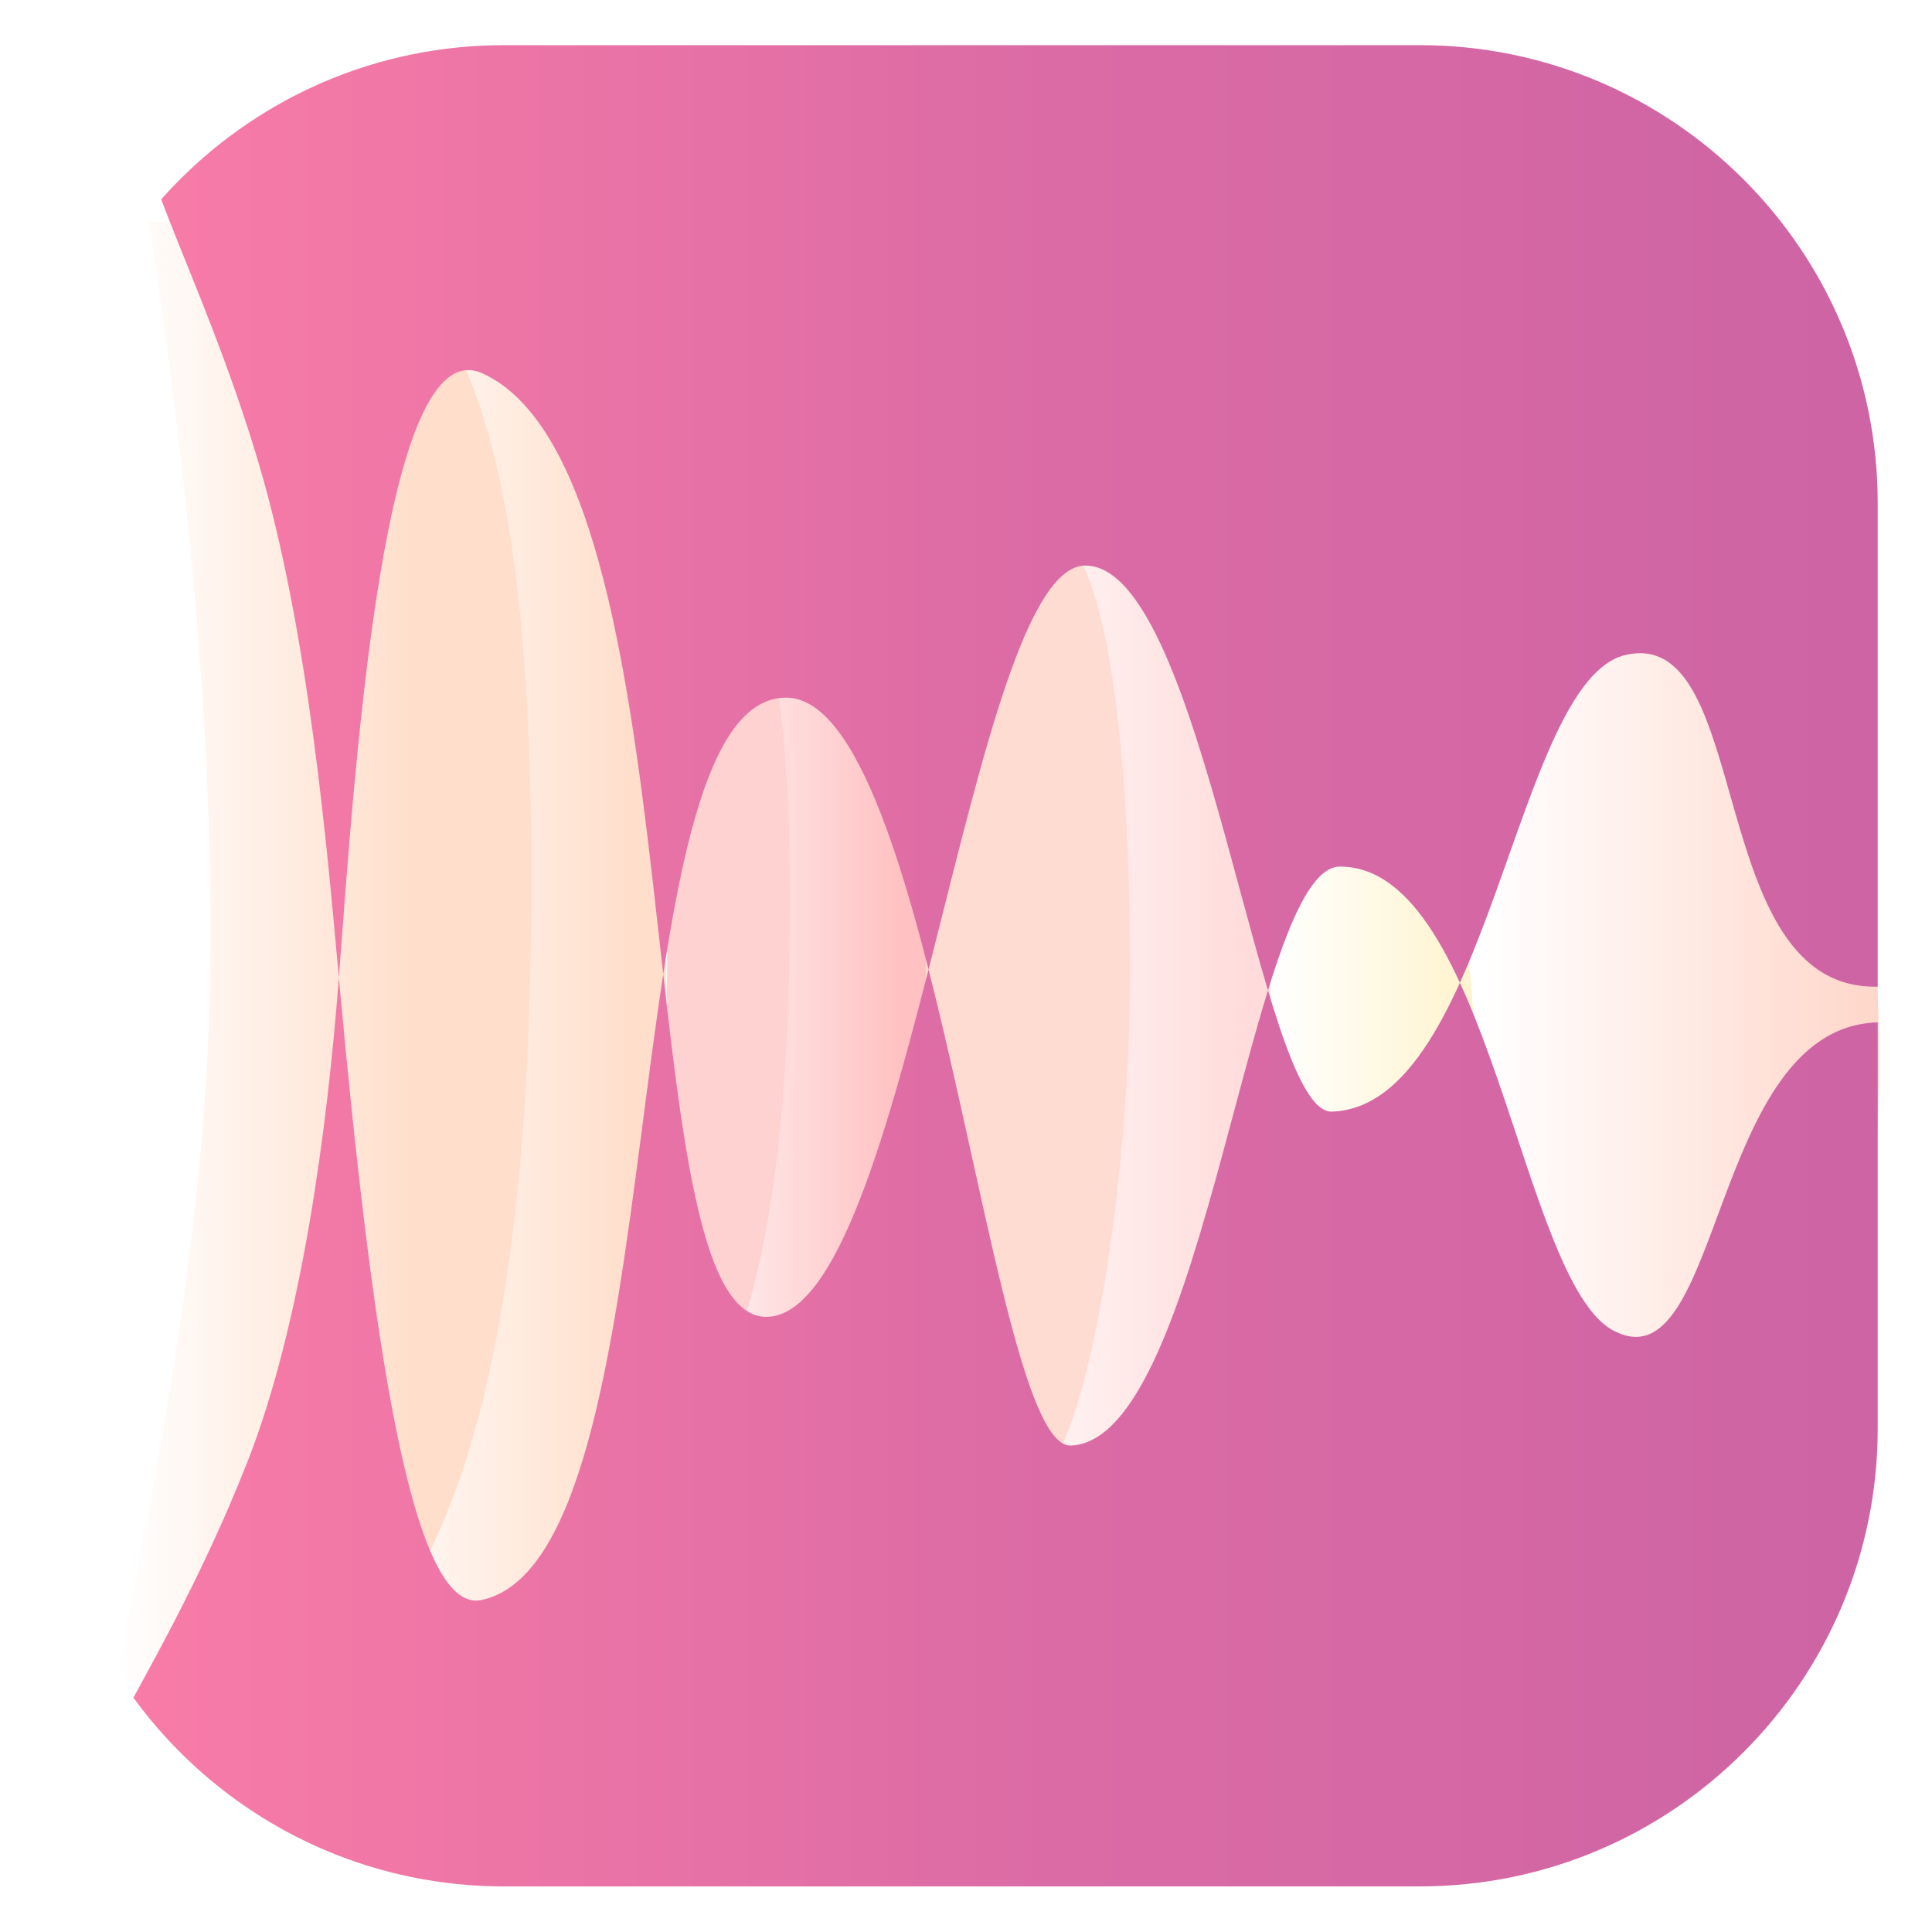
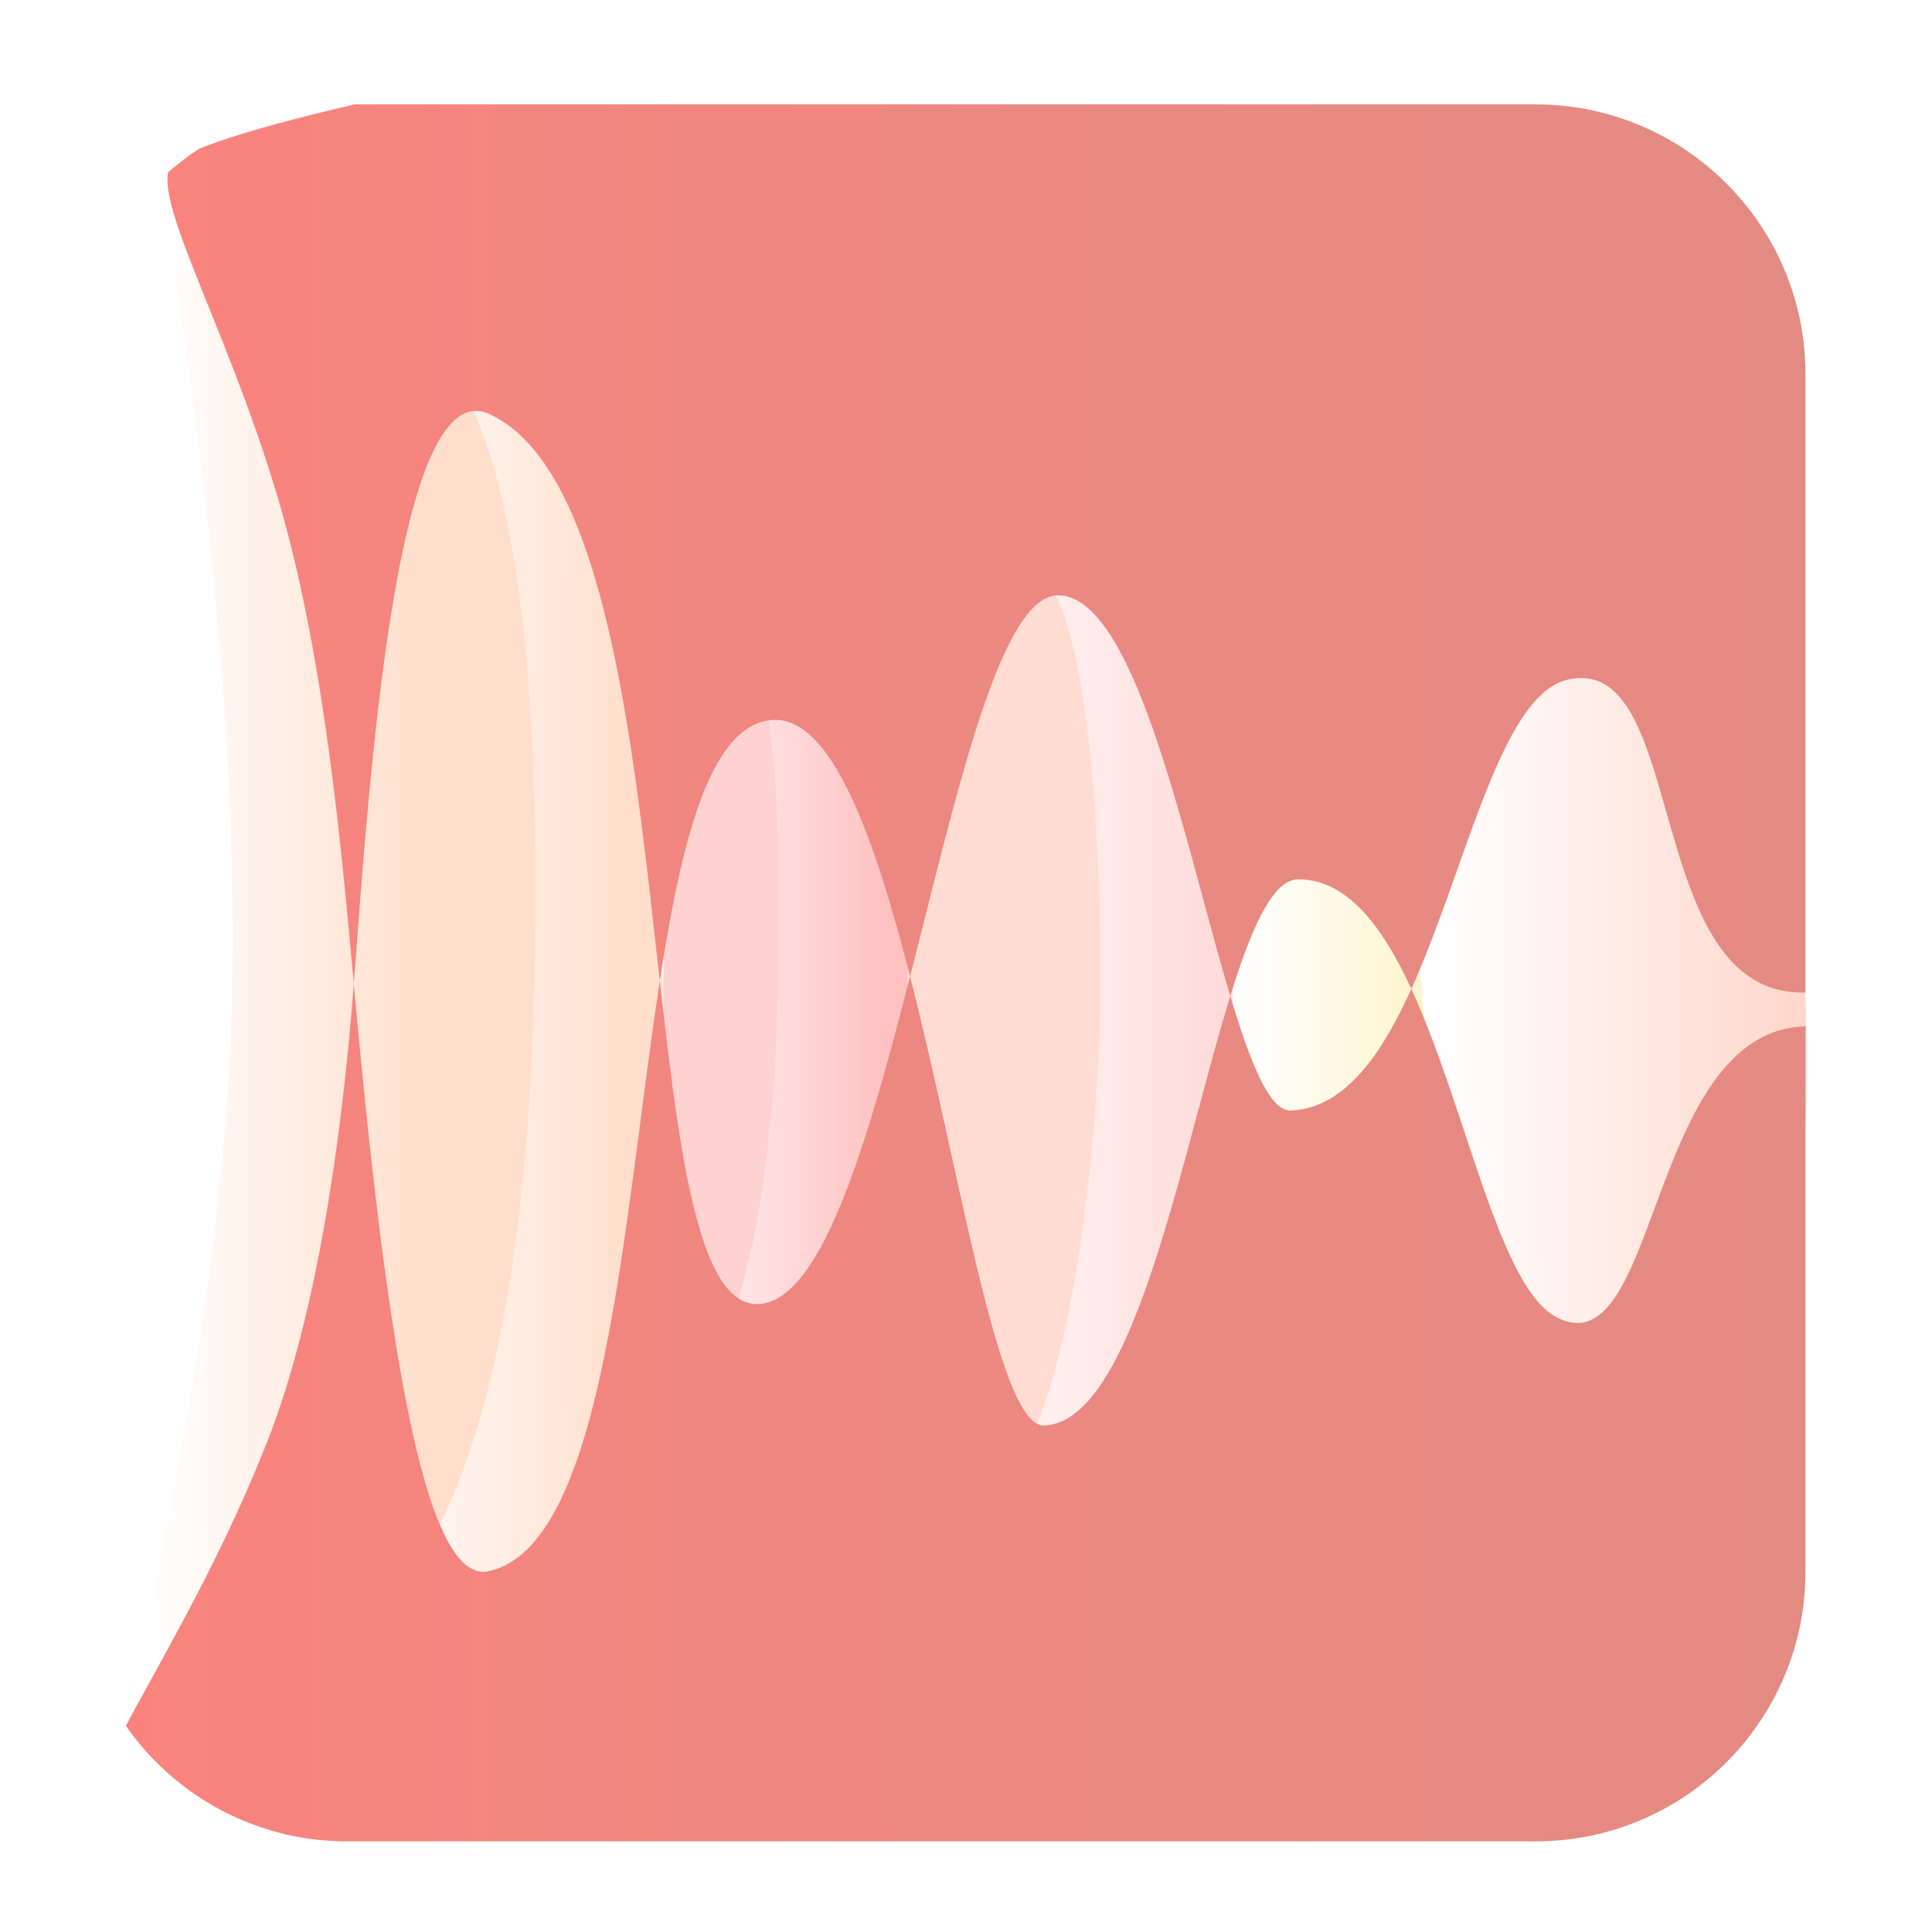
<svg xmlns="http://www.w3.org/2000/svg" width="100%" height="100%" viewBox="0 0 2250 2250" version="1.1" xml:space="preserve" style="fill-rule:evenodd;clip-rule:evenodd;stroke-linejoin:round;stroke-miterlimit:2;">
-   <path d="M385.445,961.844c2.164,-135.013 9.731,-156.876 25.969,-291.787c26.966,-224.047 142.776,-301.296 148.468,-304.263c255.341,0.172 198.945,433.129 214.244,721.631c21.433,404.168 -130.385,1167.66 -321.22,721.184c-13.676,-31.996 -49.68,-475.142 -52.557,-491.433" style="fill:url(#_Linear1);" />
-   <path d="M140.251,1947.62c1.009,-62.957 97.572,-426.44 104.434,-804.735c7.855,-432.979 -73.772,-883.054 -70.733,-884.637c255.34,0.172 462.753,-34.209 443.668,873.648c-23.203,1103.77 -474.442,832.015 -477.369,815.724Z" style="fill:url(#_Linear2);" />
-   <path d="M775.506,989.889c1.927,-135.013 -30.715,-86.431 -1.177,-218.204c33.23,-148.241 115.493,-171.679 120.562,-174.646c80.281,77.464 124.235,135.593 174.373,420.761c69.812,397.07 -107.891,1028.85 -277.82,582.376c-12.178,-31.995 -11.534,-246.599 -14.096,-262.89" style="fill:url(#_Linear3);" />
-   <path d="M1086.28,979.602c2.299,-135.014 3.594,-81.32 38.847,-213.093c39.66,-148.241 137.839,-171.679 143.888,-174.646c95.814,77.464 134.971,133.691 194.81,418.859c83.319,397.07 -115.464,1030.76 -318.271,584.278c-14.534,-31.995 -40.378,-243.775 -43.435,-260.066" style="fill:url(#_Linear4);" />
-   <path d="M771.83,1677.29c0.724,-135.013 9.109,-830.082 7.29,-1048.07c85.396,0.172 152.991,61.297 138.995,531.683c-14.334,481.759 -145.306,532.682 -146.285,516.391Z" style="fill:#ffd2d2;" />
-   <path d="M1070.87,1694.51c1.297,-135.014 12.941,-836.743 9.682,-1054.74c81.323,10.105 135.487,-51.459 173.79,6.828c38.359,58.374 60.798,236.766 61.915,471.91c1.041,218.924 -36.918,501.459 -92.094,589.964c-66.414,106.531 -152.335,-5.068 -153.293,-13.966Z" style="fill:#ffdcd2;" />
-   <path d="M1474.08,995.761c1.744,-135.013 2.726,-81.319 29.465,-213.092c30.082,-148.241 104.55,-171.679 109.138,-174.646c72.674,77.464 40.994,132.485 86.381,417.653c63.196,397.07 -26.198,1031.96 -180.026,585.484c-11.023,-31.995 -30.626,-243.775 -32.945,-260.066" style="fill:url(#_Linear5);" />
-   <path d="M1718.71,983.137c3.309,-135.013 5.172,-81.32 55.907,-213.093c57.076,-148.24 198.371,-171.679 207.077,-174.646c137.89,77.464 198.818,281.106 205.658,578.915c10.207,444.457 -91.468,870.701 -383.338,424.222c-20.916,-31.995 -58.11,-243.775 -62.51,-260.066" style="fill:url(#_Linear6);" />
+   <path d="M403.34,979.355c2.041,-127.368 9.18,-147.993 24.498,-275.264c25.439,-211.36 134.691,-284.234 140.061,-287.033c240.881,0.163 187.679,408.602 202.112,680.767c20.219,381.281 -123.002,1101.54 -303.03,680.344c-12.902,-30.183 -46.867,-448.235 -49.581,-463.604" style="fill:url(#_Linear1);" />
+   <path d="M172.031,1909.31c0.951,-59.391 92.046,-402.291 98.52,-759.164c7.41,-408.461 -69.594,-833.049 -66.728,-834.542c240.881,0.162 436.548,-32.271 418.544,824.175c-21.889,1041.27 -447.575,784.9 -450.336,769.531Z" style="fill:url(#_Linear2);" />
+   <path d="M771.313,1005.81c1.817,-127.368 -28.977,-81.537 -1.111,-205.848c31.348,-139.846 108.953,-161.957 113.735,-164.756c75.734,73.077 117.2,127.914 164.498,396.934c65.859,374.585 -101.781,970.593 -262.087,549.398c-11.488,-30.184 -10.881,-232.635 -13.298,-248.003" style="fill:url(#_Linear3);" />
+   <path d="M1064.49,996.107c2.169,-127.368 3.39,-76.715 36.648,-201.025c37.413,-139.847 130.033,-161.958 135.739,-164.757c90.389,73.077 127.328,126.12 183.778,395.14c78.601,374.585 -108.925,972.387 -300.248,551.192c-13.71,-30.184 -38.091,-229.971 -40.975,-245.339" style="fill:url(#_Linear4);" />
+   <path d="M767.845,1654.29c0.682,-127.367 8.593,-783.075 6.877,-988.723c80.56,0.162 144.327,57.825 131.124,501.574c-13.522,454.479 -137.078,502.518 -138.001,487.149Z" style="fill:#ffd2d2;" />
+   <path d="M1049.95,1670.54c1.223,-127.368 12.208,-789.36 9.133,-995.008c76.719,9.532 127.815,-48.546 163.949,6.441c36.187,55.068 57.356,223.358 58.41,445.187c0.981,206.527 -34.829,473.063 -86.88,556.556c-62.653,100.498 -143.708,-4.782 -144.612,-13.176Z" style="fill:#ffdcd2;" />
+   <path d="M1430.33,1011.35c1.645,-127.368 2.571,-76.715 27.797,-201.026c28.377,-139.846 98.628,-161.957 102.957,-164.756c68.559,73.077 38.672,124.982 81.489,394.003c59.618,374.584 -24.714,973.524 -169.831,552.329c-10.399,-30.184 -28.892,-229.971 -31.079,-245.34" style="fill:url(#_Linear5);" />
+   <path d="M1661.1,999.442c3.122,-127.368 4.879,-76.715 52.741,-201.025c53.844,-139.847 187.138,-161.958 195.351,-164.757c130.082,73.077 187.559,265.187 194.011,546.132c9.63,419.289 -86.287,821.395 -361.63,400.2c-19.731,-30.184 -54.819,-229.971 -58.969,-245.339" style="fill:url(#_Linear6);" />
  <clipPath id="_clip7">
-     <path d="M1984.79,-153.46c-312.535,-28.524 -1675.37,182.827 -1810.78,275.833c-40.906,28.095 60.663,192.136 127.329,417.395c58.37,197.225 79.604,448.768 93.294,598.68c38.028,416.446 83.942,742.263 166.014,724.958c232.31,-48.983 146.245,-1047.78 353.924,-1050.95c172.49,-2.633 237.451,873.962 332.233,871.009c157.916,-4.92 209.168,-674.036 313.621,-674.227c174.211,-0.319 210.142,482.311 318.283,540.193c127.356,68.166 112.026,-351.035 306.46,-358.711c141.772,-5.597 100.547,-43.617 0.84,-41.682c-202.391,3.928 -142.311,-422.16 -293.35,-386.128c-128.803,30.727 -158.086,525.649 -341.646,531.671c-83.751,2.747 -148.325,-634.044 -286.463,-635.95c-135.338,-1.866 -206.023,873.755 -371.946,874.962c-166.371,1.211 -75.902,-982.719 -330.764,-1098.8c-115.093,-52.418 -147.946,450.076 -167.206,703.65c-13.246,174.385 -43.016,402.941 -106.85,564.987c-107.263,272.29 -257.372,441.642 -197.516,470.104c212.395,100.996 1693.28,59.811 1989.87,19.534c96.942,-13.165 216.847,-914.539 215.259,-1088.79c-1.554,-170.544 -195.338,-1247.22 -310.604,-1257.74Z" />
+     <path d="M1912.12,-72.792c-294.836,-26.909 -1580.49,172.474 -1708.24,260.213c-38.589,26.505 57.228,181.256 120.119,393.759c55.064,186.057 75.095,423.355 88.01,564.778c35.875,392.864 79.189,700.231 156.614,683.906c219.154,-46.209 137.963,-988.448 333.881,-991.438c162.723,-2.483 224.005,824.472 313.42,821.686c148.974,-4.641 197.323,-635.867 295.861,-636.047c164.346,-0.301 198.242,454.999 300.26,509.603c120.143,64.306 105.681,-331.157 289.105,-338.398c133.744,-5.28 94.854,-41.147 0.793,-39.321c-190.93,3.705 -134.253,-398.255 -276.738,-364.263c-121.51,28.987 -149.135,495.883 -322.299,501.563c-79.01,2.592 -139.926,-598.139 -270.242,-599.937c-127.674,-1.761 -194.356,824.276 -350.884,825.415c-156.949,1.143 -71.603,-927.07 -312.034,-1036.57c-108.574,-49.449 -139.567,424.589 -157.737,663.804c-12.496,164.511 -40.58,380.124 -100.799,532.993c-101.189,256.871 -242.797,416.633 -186.331,443.483c200.367,95.277 1597.39,56.424 1877.18,18.428c30.037,-4.079 114.714,-57.186 144.596,-188.054c61.099,-267.579 59.48,-728.688 58.474,-839.082c-0.759,-83.248 27.806,-486.225 -34.674,-769.448c-58.269,-264.135 -205.868,-412.28 -258.342,-417.07Z" />
  </clipPath>
  <g clip-path="url(#_clip7)">
-     <path d="M2186.77,585.936l0,1077.61c0,294.362 -238.984,533.347 -533.346,533.347l-1066.69,-0c-294.362,-0 -533.347,-238.985 -533.347,-533.347l-0,-1077.61c-0,-294.362 238.985,-533.347 533.347,-533.347l1066.69,0c294.362,0 533.346,238.985 533.346,533.347Z" style="fill:url(#_Linear8);" />
+     <path d="M2102.66,435.82l0,1394.42c0,173.428 -140.802,314.23 -314.23,314.23l-1384.12,0c-173.428,0 -314.23,-140.802 -314.23,-314.23l-0,-1394.42c-0,-173.429 140.802,-314.231 314.23,-314.231l1384.12,0c173.428,0 314.23,140.802 314.23,314.231Z" style="fill:url(#_Linear8);" />
  </g>
  <defs>
-     <linearGradient id="_Linear1" x1="0" y1="0" x2="1" y2="0" gradientUnits="userSpaceOnUse" gradientTransform="matrix(340.336,0,0,1036.22,390.791,1167.22)">
+     <linearGradient id="_Linear1" x1="0" y1="0" x2="1" y2="0" gradientUnits="userSpaceOnUse" gradientTransform="matrix(321.064,0,0,977.537,408.383,1173.1)">
      <stop offset="0" style="stop-color:#fff;stop-opacity:1" />
      <stop offset="1" style="stop-color:#ffdfcc;stop-opacity:1" />
    </linearGradient>
-     <linearGradient id="_Linear2" x1="0" y1="0" x2="1" y2="0" gradientUnits="userSpaceOnUse" gradientTransform="matrix(340.336,0,0,1036.22,136.715,1141.32)">
+     <linearGradient id="_Linear2" x1="0" y1="0" x2="1" y2="0" gradientUnits="userSpaceOnUse" gradientTransform="matrix(321.064,0,0,977.537,168.695,1148.67)">
      <stop offset="0" style="stop-color:#fff;stop-opacity:1" />
      <stop offset="1" style="stop-color:#ffdfcc;stop-opacity:1" />
    </linearGradient>
-     <linearGradient id="_Linear3" x1="0" y1="0" x2="1" y2="0" gradientUnits="userSpaceOnUse" gradientTransform="matrix(303.052,0,0,1036.22,746.54,1190.15)">
+     <linearGradient id="_Linear3" x1="0" y1="0" x2="1" y2="0" gradientUnits="userSpaceOnUse" gradientTransform="matrix(285.891,0,0,977.537,743.986,1194.73)">
      <stop offset="0" style="stop-color:#fff;stop-opacity:1" />
      <stop offset="1" style="stop-color:#ffc1c2;stop-opacity:1" />
    </linearGradient>
-     <linearGradient id="_Linear4" x1="0" y1="0" x2="1" y2="0" gradientUnits="userSpaceOnUse" gradientTransform="matrix(361.687,0,0,1036.22,1091.96,1184.97)">
+     <linearGradient id="_Linear4" x1="0" y1="0" x2="1" y2="0" gradientUnits="userSpaceOnUse" gradientTransform="matrix(341.206,0,0,977.537,1069.85,1189.85)">
      <stop offset="0" style="stop-color:#fff;stop-opacity:1" />
      <stop offset="1" style="stop-color:#ffdcdb;stop-opacity:1" />
    </linearGradient>
-     <linearGradient id="_Linear5" x1="0" y1="0" x2="1" y2="0" gradientUnits="userSpaceOnUse" gradientTransform="matrix(274.337,0,0,1036.22,1478.39,1201.13)">
+     <linearGradient id="_Linear5" x1="0" y1="0" x2="1" y2="0" gradientUnits="userSpaceOnUse" gradientTransform="matrix(258.802,0,0,977.537,1434.39,1205.09)">
      <stop offset="0" style="stop-color:#fff;stop-opacity:1" />
      <stop offset="1" style="stop-color:#fff2c6;stop-opacity:1" />
    </linearGradient>
-     <linearGradient id="_Linear6" x1="0" y1="0" x2="1" y2="0" gradientUnits="userSpaceOnUse" gradientTransform="matrix(520.523,0,0,1036.22,1726.88,1188.51)">
+     <linearGradient id="_Linear6" x1="0" y1="0" x2="1" y2="0" gradientUnits="userSpaceOnUse" gradientTransform="matrix(491.047,0,0,977.537,1668.82,1193.18)">
      <stop offset="0" style="stop-color:#fff;stop-opacity:1" />
      <stop offset="1" style="stop-color:#ffd1c3;stop-opacity:1" />
    </linearGradient>
-     <linearGradient id="_Linear8" x1="0" y1="0" x2="1" y2="0" gradientUnits="userSpaceOnUse" gradientTransform="matrix(2133.39,0,0,2144.3,53.382,1124.74)">
-       <stop offset="0" style="stop-color:#fb7da7;stop-opacity:1" />
-       <stop offset="0.55" style="stop-color:#db6ba5;stop-opacity:1" />
-       <stop offset="1" style="stop-color:#ce64a4;stop-opacity:1" />
+     <linearGradient id="_Linear8" x1="0" y1="0" x2="1" y2="0" gradientUnits="userSpaceOnUse" gradientTransform="matrix(2012.58,0,0,2022.88,90.0808,1133.03)">
+       <stop offset="0" style="stop-color:#fb827d;stop-opacity:1" />
+       <stop offset="0.55" style="stop-color:#ea8881;stop-opacity:1" />
+       <stop offset="1" style="stop-color:#e38a82;stop-opacity:1" />
    </linearGradient>
  </defs>
</svg>
